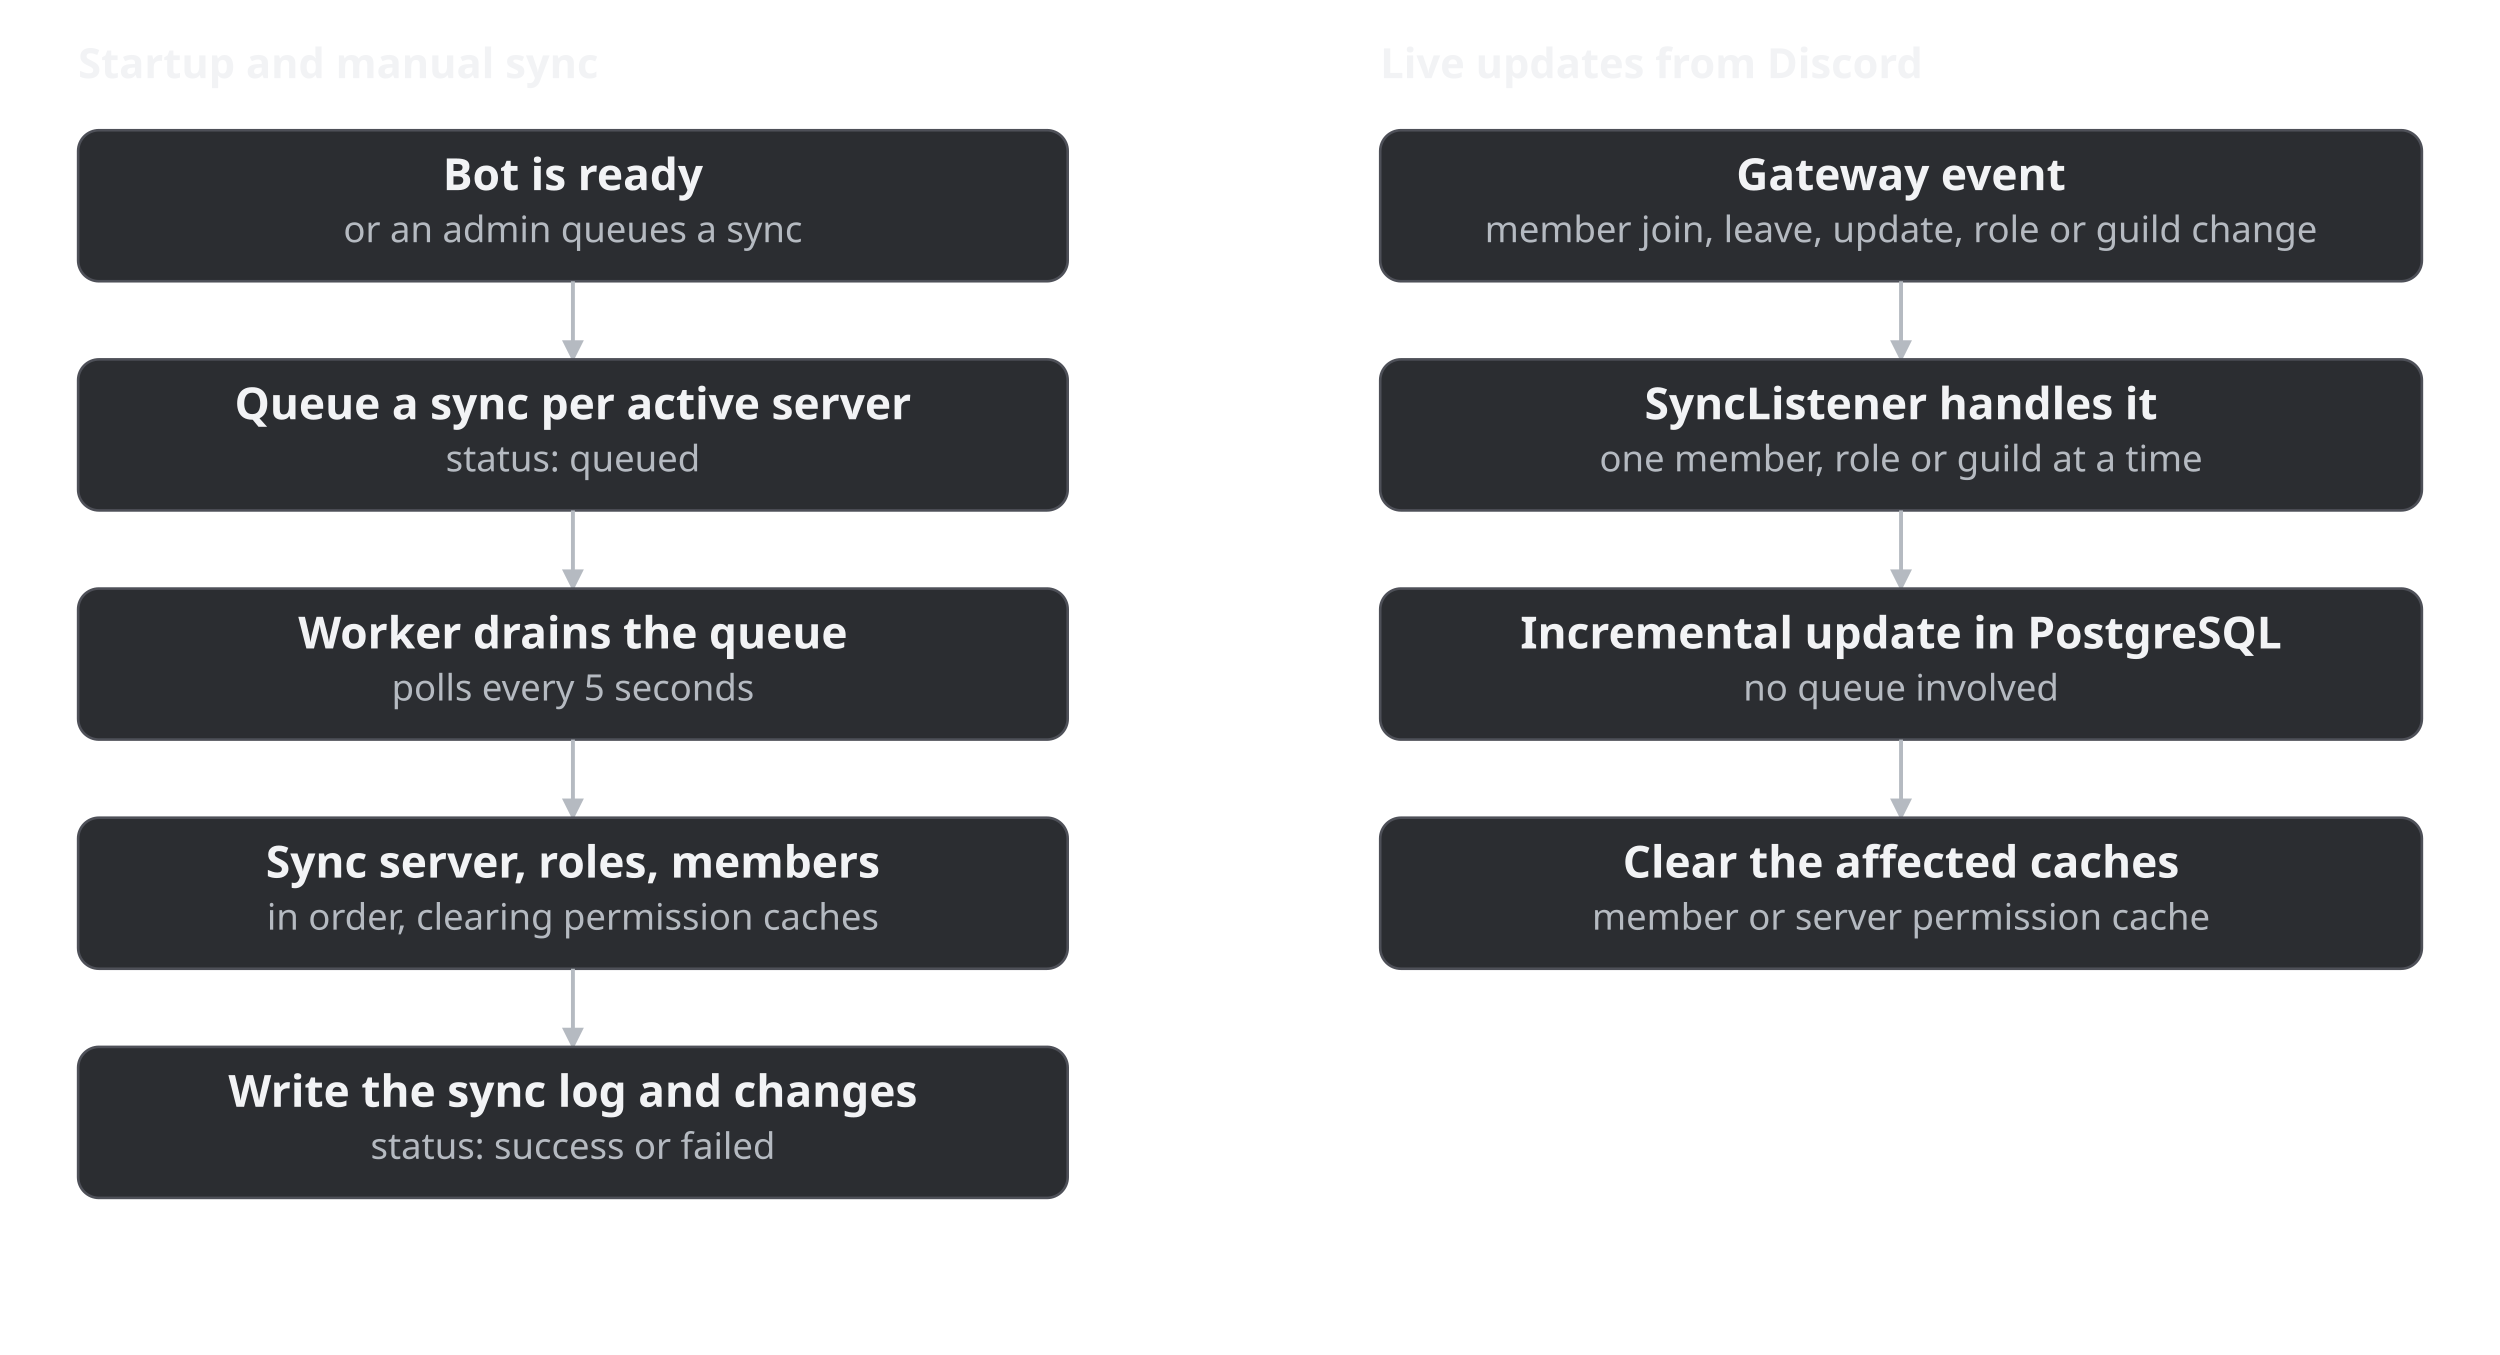
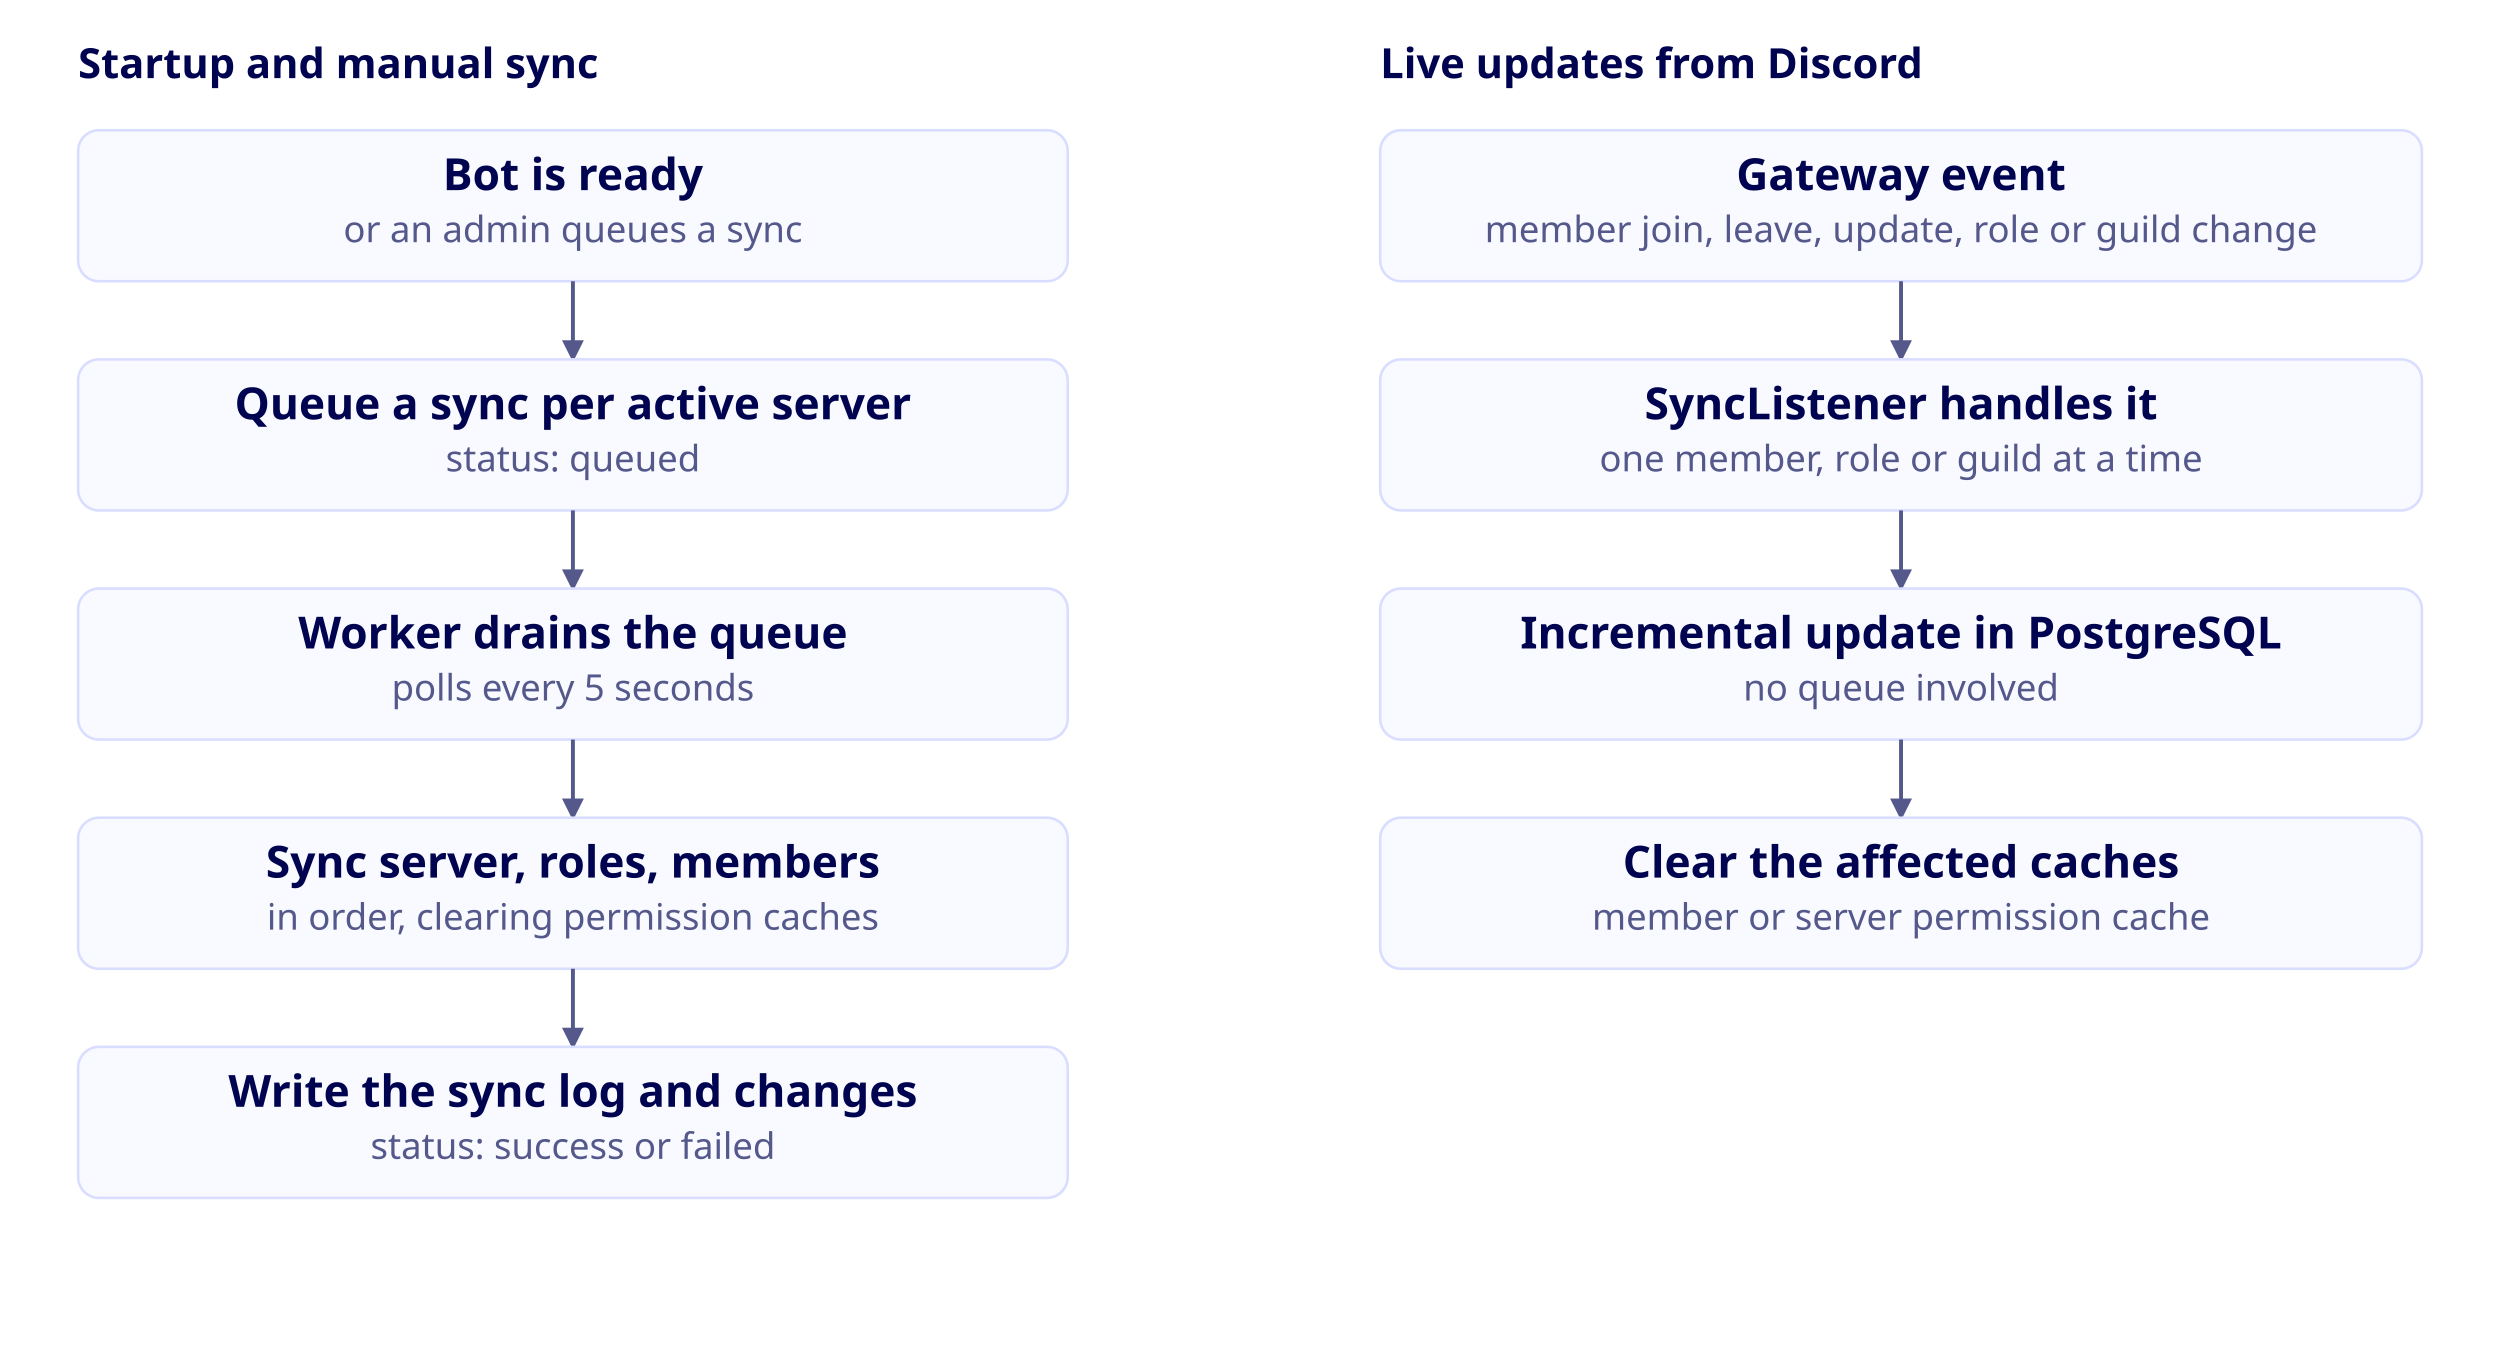
- <svg xmlns="http://www.w3.org/2000/svg" viewBox="0 0 960 520" role="img" font-family="ui-sans-serif,system-ui,sans-serif">
+ <svg xmlns="http://www.w3.org/2000/svg" viewBox="0 0 960 520" role="img" font-family="DM Sans,ui-sans-serif,system-ui,sans-serif">
  <defs>
    <marker id="a" viewBox="0 0 10 10" refX="8" refY="5" markerWidth="7" markerHeight="7" orient="auto">
-       <path d="M1 1L9 5L1 9z" fill="#B5BAC1" />
+       <path d="M1 1L9 5L1 9z" fill="#54588B" />
    </marker>
  </defs>
-   <text x="30" y="30" font-size="16" font-weight="600" fill="#F2F3F5">Startup and manual sync</text>
-   <rect x="30" y="50" width="380" height="58" rx="8" fill="#2B2D31" stroke="#4E5058" stroke-width="1" />
-   <text x="220.0" y="73.0" text-anchor="middle" font-size="17" font-weight="600" fill="#F2F3F5">Bot is ready</text>
-   <text x="220.0" y="93.0" text-anchor="middle" font-size="14" fill="#B5BAC1">or an admin queues a sync</text>
-   <line x1="220" y1="108" x2="220" y2="138" stroke="#B5BAC1" stroke-width="1.5" marker-end="url(#a)" />
-   <rect x="30" y="138" width="380" height="58" rx="8" fill="#2B2D31" stroke="#4E5058" stroke-width="1" />
-   <text x="220.0" y="161.0" text-anchor="middle" font-size="17" font-weight="600" fill="#F2F3F5">Queue a sync per active server</text>
-   <text x="220.0" y="181.0" text-anchor="middle" font-size="14" fill="#B5BAC1">status: queued</text>
-   <line x1="220" y1="196" x2="220" y2="226" stroke="#B5BAC1" stroke-width="1.5" marker-end="url(#a)" />
-   <rect x="30" y="226" width="380" height="58" rx="8" fill="#2B2D31" stroke="#4E5058" stroke-width="1" />
-   <text x="220.0" y="249.0" text-anchor="middle" font-size="17" font-weight="600" fill="#F2F3F5">Worker drains the queue</text>
-   <text x="220.0" y="269.0" text-anchor="middle" font-size="14" fill="#B5BAC1">polls every 5 seconds</text>
-   <line x1="220" y1="284" x2="220" y2="314" stroke="#B5BAC1" stroke-width="1.5" marker-end="url(#a)" />
-   <rect x="30" y="314" width="380" height="58" rx="8" fill="#2B2D31" stroke="#4E5058" stroke-width="1" />
-   <text x="220.0" y="337.0" text-anchor="middle" font-size="17" font-weight="600" fill="#F2F3F5">Sync server, roles, members</text>
-   <text x="220.0" y="357.0" text-anchor="middle" font-size="14" fill="#B5BAC1">in order, clearing permission caches</text>
-   <line x1="220" y1="372" x2="220" y2="402" stroke="#B5BAC1" stroke-width="1.5" marker-end="url(#a)" />
-   <rect x="30" y="402" width="380" height="58" rx="8" fill="#2B2D31" stroke="#4E5058" stroke-width="1" />
-   <text x="220.0" y="425.0" text-anchor="middle" font-size="17" font-weight="600" fill="#F2F3F5">Write the sync log and changes</text>
-   <text x="220.0" y="445.0" text-anchor="middle" font-size="14" fill="#B5BAC1">status: success or failed</text>
-   <text x="530" y="30" font-size="16" font-weight="600" fill="#F2F3F5">Live updates from Discord</text>
-   <rect x="530" y="50" width="400" height="58" rx="8" fill="#2B2D31" stroke="#4E5058" stroke-width="1" />
-   <text x="730.0" y="73.0" text-anchor="middle" font-size="17" font-weight="600" fill="#F2F3F5">Gateway event</text>
-   <text x="730.0" y="93.0" text-anchor="middle" font-size="14" fill="#B5BAC1">member join, leave, update, role or guild change</text>
-   <line x1="730" y1="108" x2="730" y2="138" stroke="#B5BAC1" stroke-width="1.5" marker-end="url(#a)" />
-   <rect x="530" y="138" width="400" height="58" rx="8" fill="#2B2D31" stroke="#4E5058" stroke-width="1" />
-   <text x="730.0" y="161.0" text-anchor="middle" font-size="17" font-weight="600" fill="#F2F3F5">SyncListener handles it</text>
-   <text x="730.0" y="181.0" text-anchor="middle" font-size="14" fill="#B5BAC1">one member, role or guild at a time</text>
-   <line x1="730" y1="196" x2="730" y2="226" stroke="#B5BAC1" stroke-width="1.5" marker-end="url(#a)" />
-   <rect x="530" y="226" width="400" height="58" rx="8" fill="#2B2D31" stroke="#4E5058" stroke-width="1" />
-   <text x="730.0" y="249.0" text-anchor="middle" font-size="17" font-weight="600" fill="#F2F3F5">Incremental update in PostgreSQL</text>
-   <text x="730.0" y="269.0" text-anchor="middle" font-size="14" fill="#B5BAC1">no queue involved</text>
-   <line x1="730" y1="284" x2="730" y2="314" stroke="#B5BAC1" stroke-width="1.5" marker-end="url(#a)" />
-   <rect x="530" y="314" width="400" height="58" rx="8" fill="#2B2D31" stroke="#4E5058" stroke-width="1" />
-   <text x="730.0" y="337.0" text-anchor="middle" font-size="17" font-weight="600" fill="#F2F3F5">Clear the affected caches</text>
-   <text x="730.0" y="357.0" text-anchor="middle" font-size="14" fill="#B5BAC1">member or server permission cache</text>
+   <text x="30" y="30" font-size="16" font-weight="600" fill="#000350">Startup and manual sync</text>
+   <rect x="30" y="50" width="380" height="58" rx="8" fill="#F9FAFF" stroke="#D9DDFF" stroke-width="1" />
+   <text x="220.0" y="73.0" text-anchor="middle" font-size="17" font-weight="600" fill="#000350">Bot is ready</text>
+   <text x="220.0" y="93.0" text-anchor="middle" font-size="14" fill="#54588B">or an admin queues a sync</text>
+   <line x1="220" y1="108" x2="220" y2="138" stroke="#54588B" stroke-width="1.5" marker-end="url(#a)" />
+   <rect x="30" y="138" width="380" height="58" rx="8" fill="#F9FAFF" stroke="#D9DDFF" stroke-width="1" />
+   <text x="220.0" y="161.0" text-anchor="middle" font-size="17" font-weight="600" fill="#000350">Queue a sync per active server</text>
+   <text x="220.0" y="181.0" text-anchor="middle" font-size="14" fill="#54588B">status: queued</text>
+   <line x1="220" y1="196" x2="220" y2="226" stroke="#54588B" stroke-width="1.5" marker-end="url(#a)" />
+   <rect x="30" y="226" width="380" height="58" rx="8" fill="#F9FAFF" stroke="#D9DDFF" stroke-width="1" />
+   <text x="220.0" y="249.0" text-anchor="middle" font-size="17" font-weight="600" fill="#000350">Worker drains the queue</text>
+   <text x="220.0" y="269.0" text-anchor="middle" font-size="14" fill="#54588B">polls every 5 seconds</text>
+   <line x1="220" y1="284" x2="220" y2="314" stroke="#54588B" stroke-width="1.5" marker-end="url(#a)" />
+   <rect x="30" y="314" width="380" height="58" rx="8" fill="#F9FAFF" stroke="#D9DDFF" stroke-width="1" />
+   <text x="220.0" y="337.0" text-anchor="middle" font-size="17" font-weight="600" fill="#000350">Sync server, roles, members</text>
+   <text x="220.0" y="357.0" text-anchor="middle" font-size="14" fill="#54588B">in order, clearing permission caches</text>
+   <line x1="220" y1="372" x2="220" y2="402" stroke="#54588B" stroke-width="1.5" marker-end="url(#a)" />
+   <rect x="30" y="402" width="380" height="58" rx="8" fill="#F9FAFF" stroke="#D9DDFF" stroke-width="1" />
+   <text x="220.0" y="425.0" text-anchor="middle" font-size="17" font-weight="600" fill="#000350">Write the sync log and changes</text>
+   <text x="220.0" y="445.0" text-anchor="middle" font-size="14" fill="#54588B">status: success or failed</text>
+   <text x="530" y="30" font-size="16" font-weight="600" fill="#000350">Live updates from Discord</text>
+   <rect x="530" y="50" width="400" height="58" rx="8" fill="#F9FAFF" stroke="#D9DDFF" stroke-width="1" />
+   <text x="730.0" y="73.0" text-anchor="middle" font-size="17" font-weight="600" fill="#000350">Gateway event</text>
+   <text x="730.0" y="93.0" text-anchor="middle" font-size="14" fill="#54588B">member join, leave, update, role or guild change</text>
+   <line x1="730" y1="108" x2="730" y2="138" stroke="#54588B" stroke-width="1.5" marker-end="url(#a)" />
+   <rect x="530" y="138" width="400" height="58" rx="8" fill="#F9FAFF" stroke="#D9DDFF" stroke-width="1" />
+   <text x="730.0" y="161.0" text-anchor="middle" font-size="17" font-weight="600" fill="#000350">SyncListener handles it</text>
+   <text x="730.0" y="181.0" text-anchor="middle" font-size="14" fill="#54588B">one member, role or guild at a time</text>
+   <line x1="730" y1="196" x2="730" y2="226" stroke="#54588B" stroke-width="1.5" marker-end="url(#a)" />
+   <rect x="530" y="226" width="400" height="58" rx="8" fill="#F9FAFF" stroke="#D9DDFF" stroke-width="1" />
+   <text x="730.0" y="249.0" text-anchor="middle" font-size="17" font-weight="600" fill="#000350">Incremental update in PostgreSQL</text>
+   <text x="730.0" y="269.0" text-anchor="middle" font-size="14" fill="#54588B">no queue involved</text>
+   <line x1="730" y1="284" x2="730" y2="314" stroke="#54588B" stroke-width="1.5" marker-end="url(#a)" />
+   <rect x="530" y="314" width="400" height="58" rx="8" fill="#F9FAFF" stroke="#D9DDFF" stroke-width="1" />
+   <text x="730.0" y="337.0" text-anchor="middle" font-size="17" font-weight="600" fill="#000350">Clear the affected caches</text>
+   <text x="730.0" y="357.0" text-anchor="middle" font-size="14" fill="#54588B">member or server permission cache</text>
</svg>
